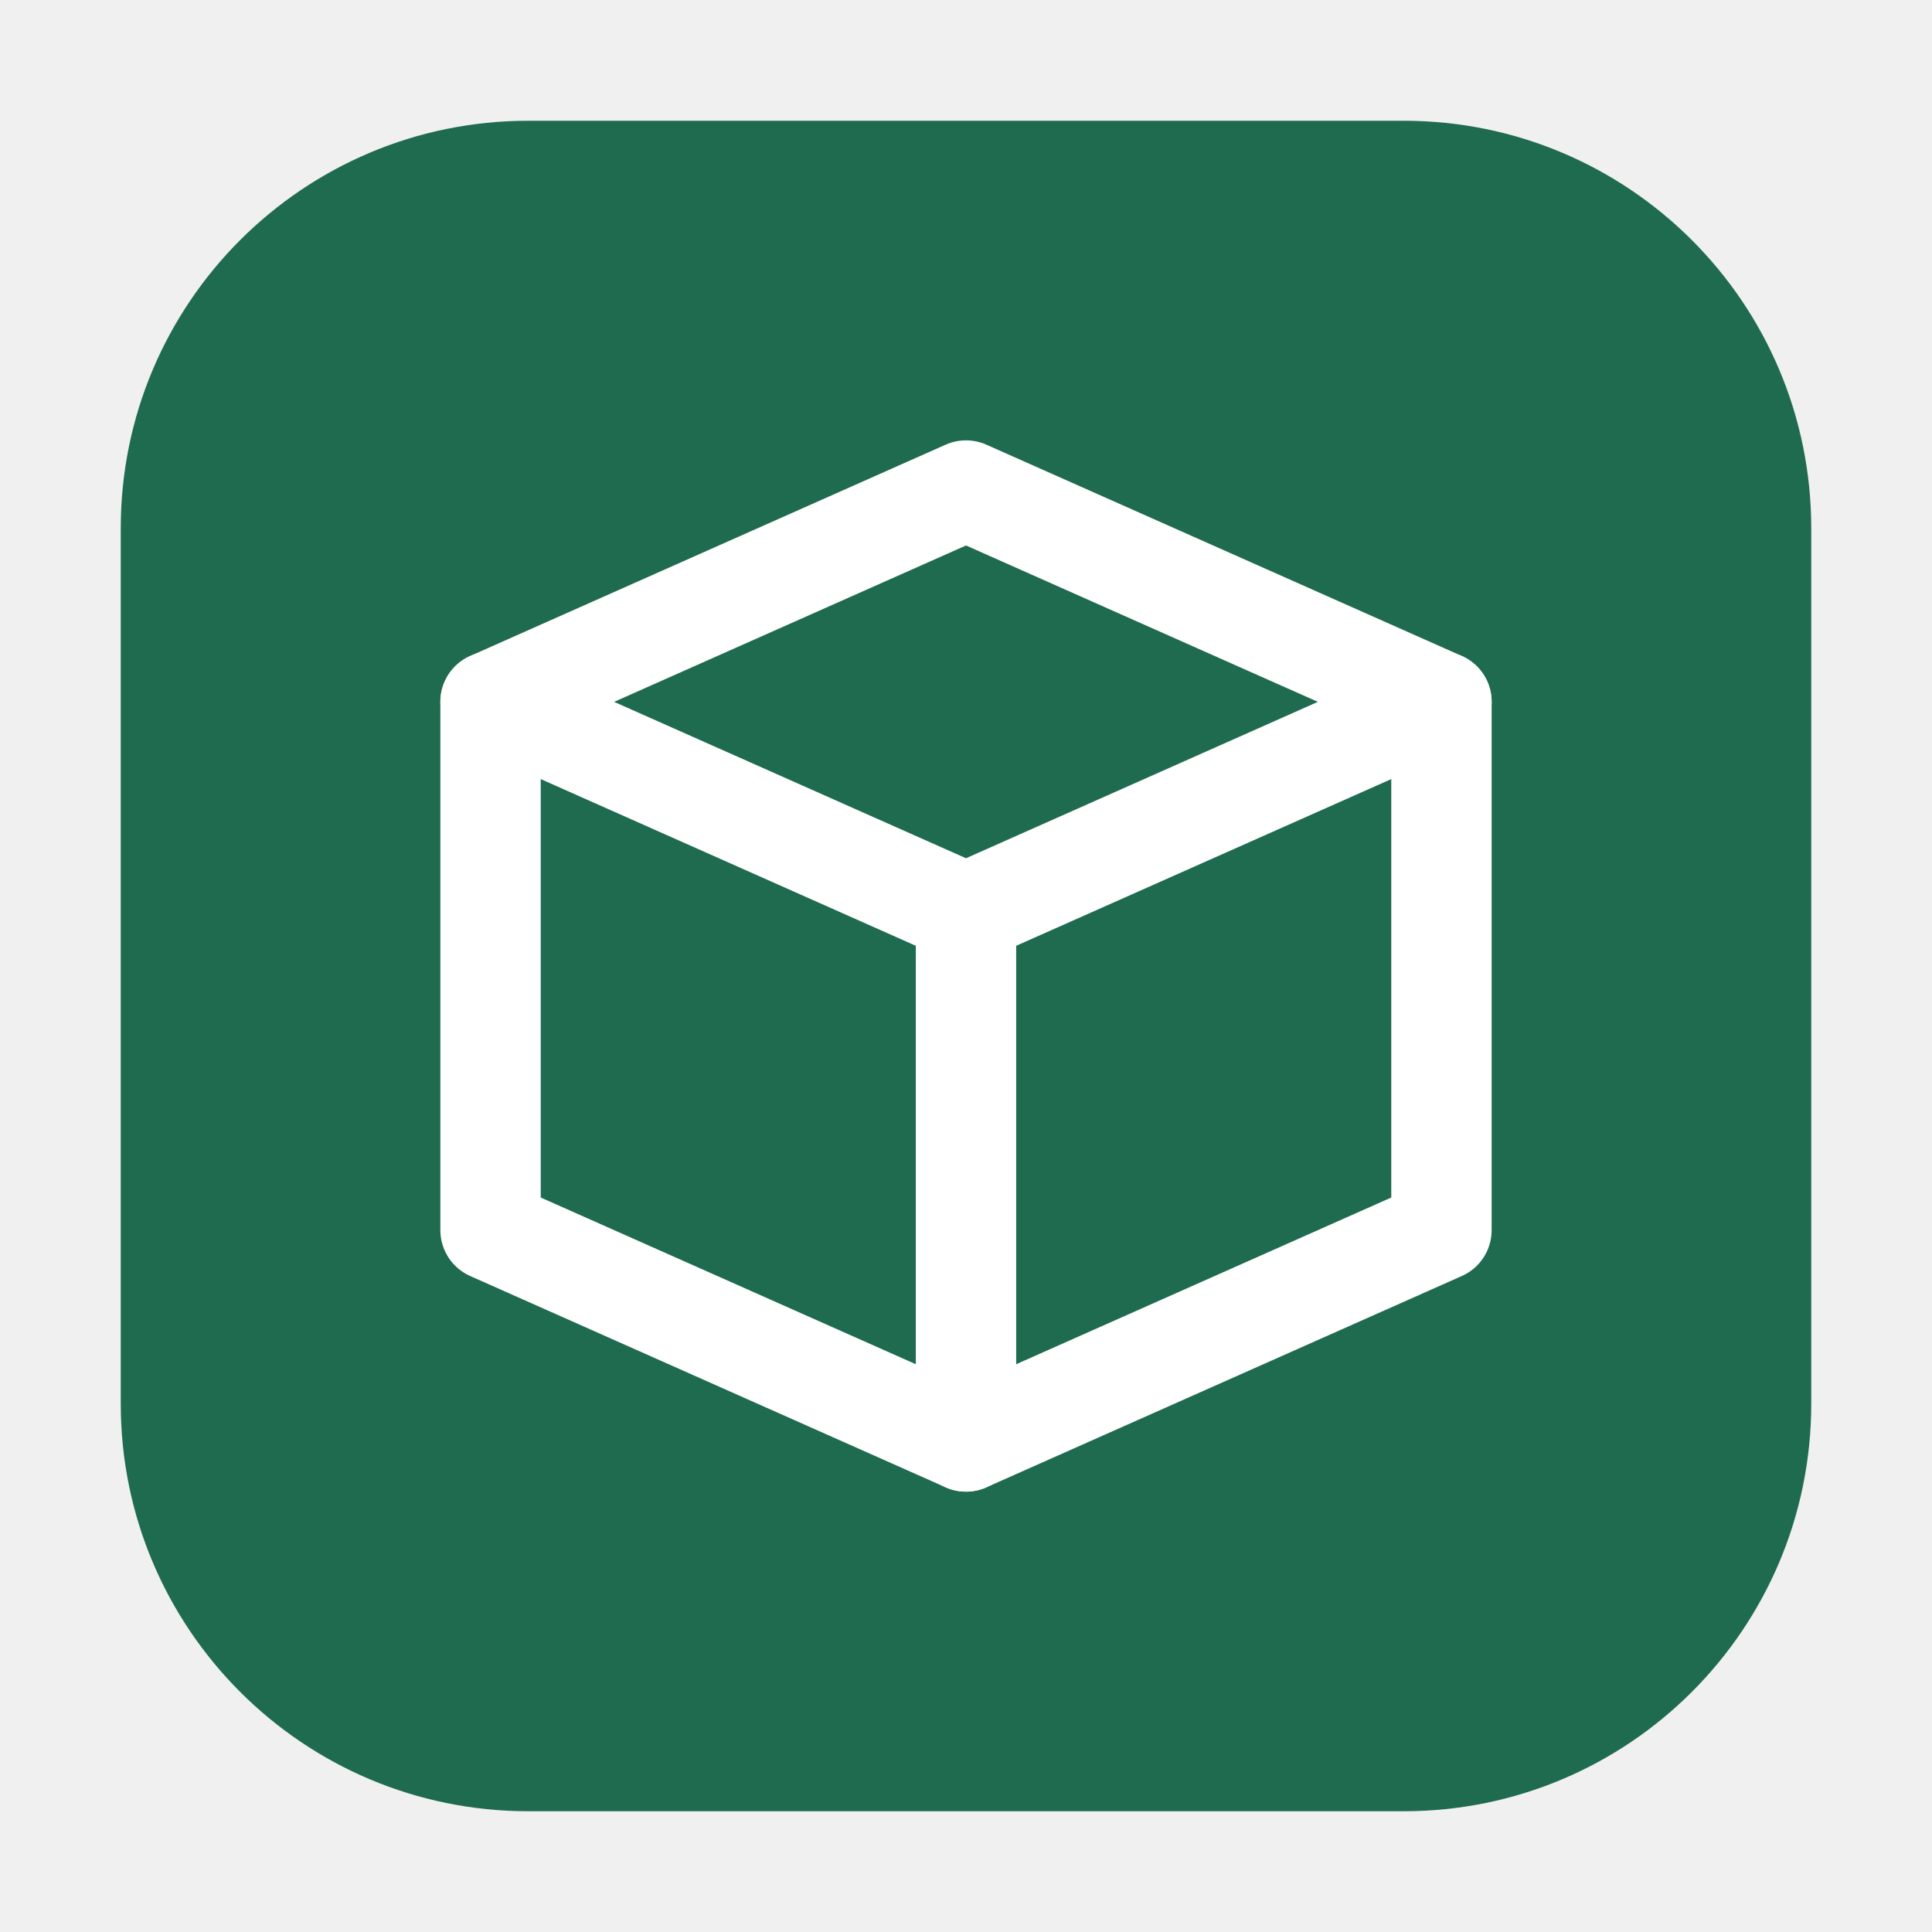
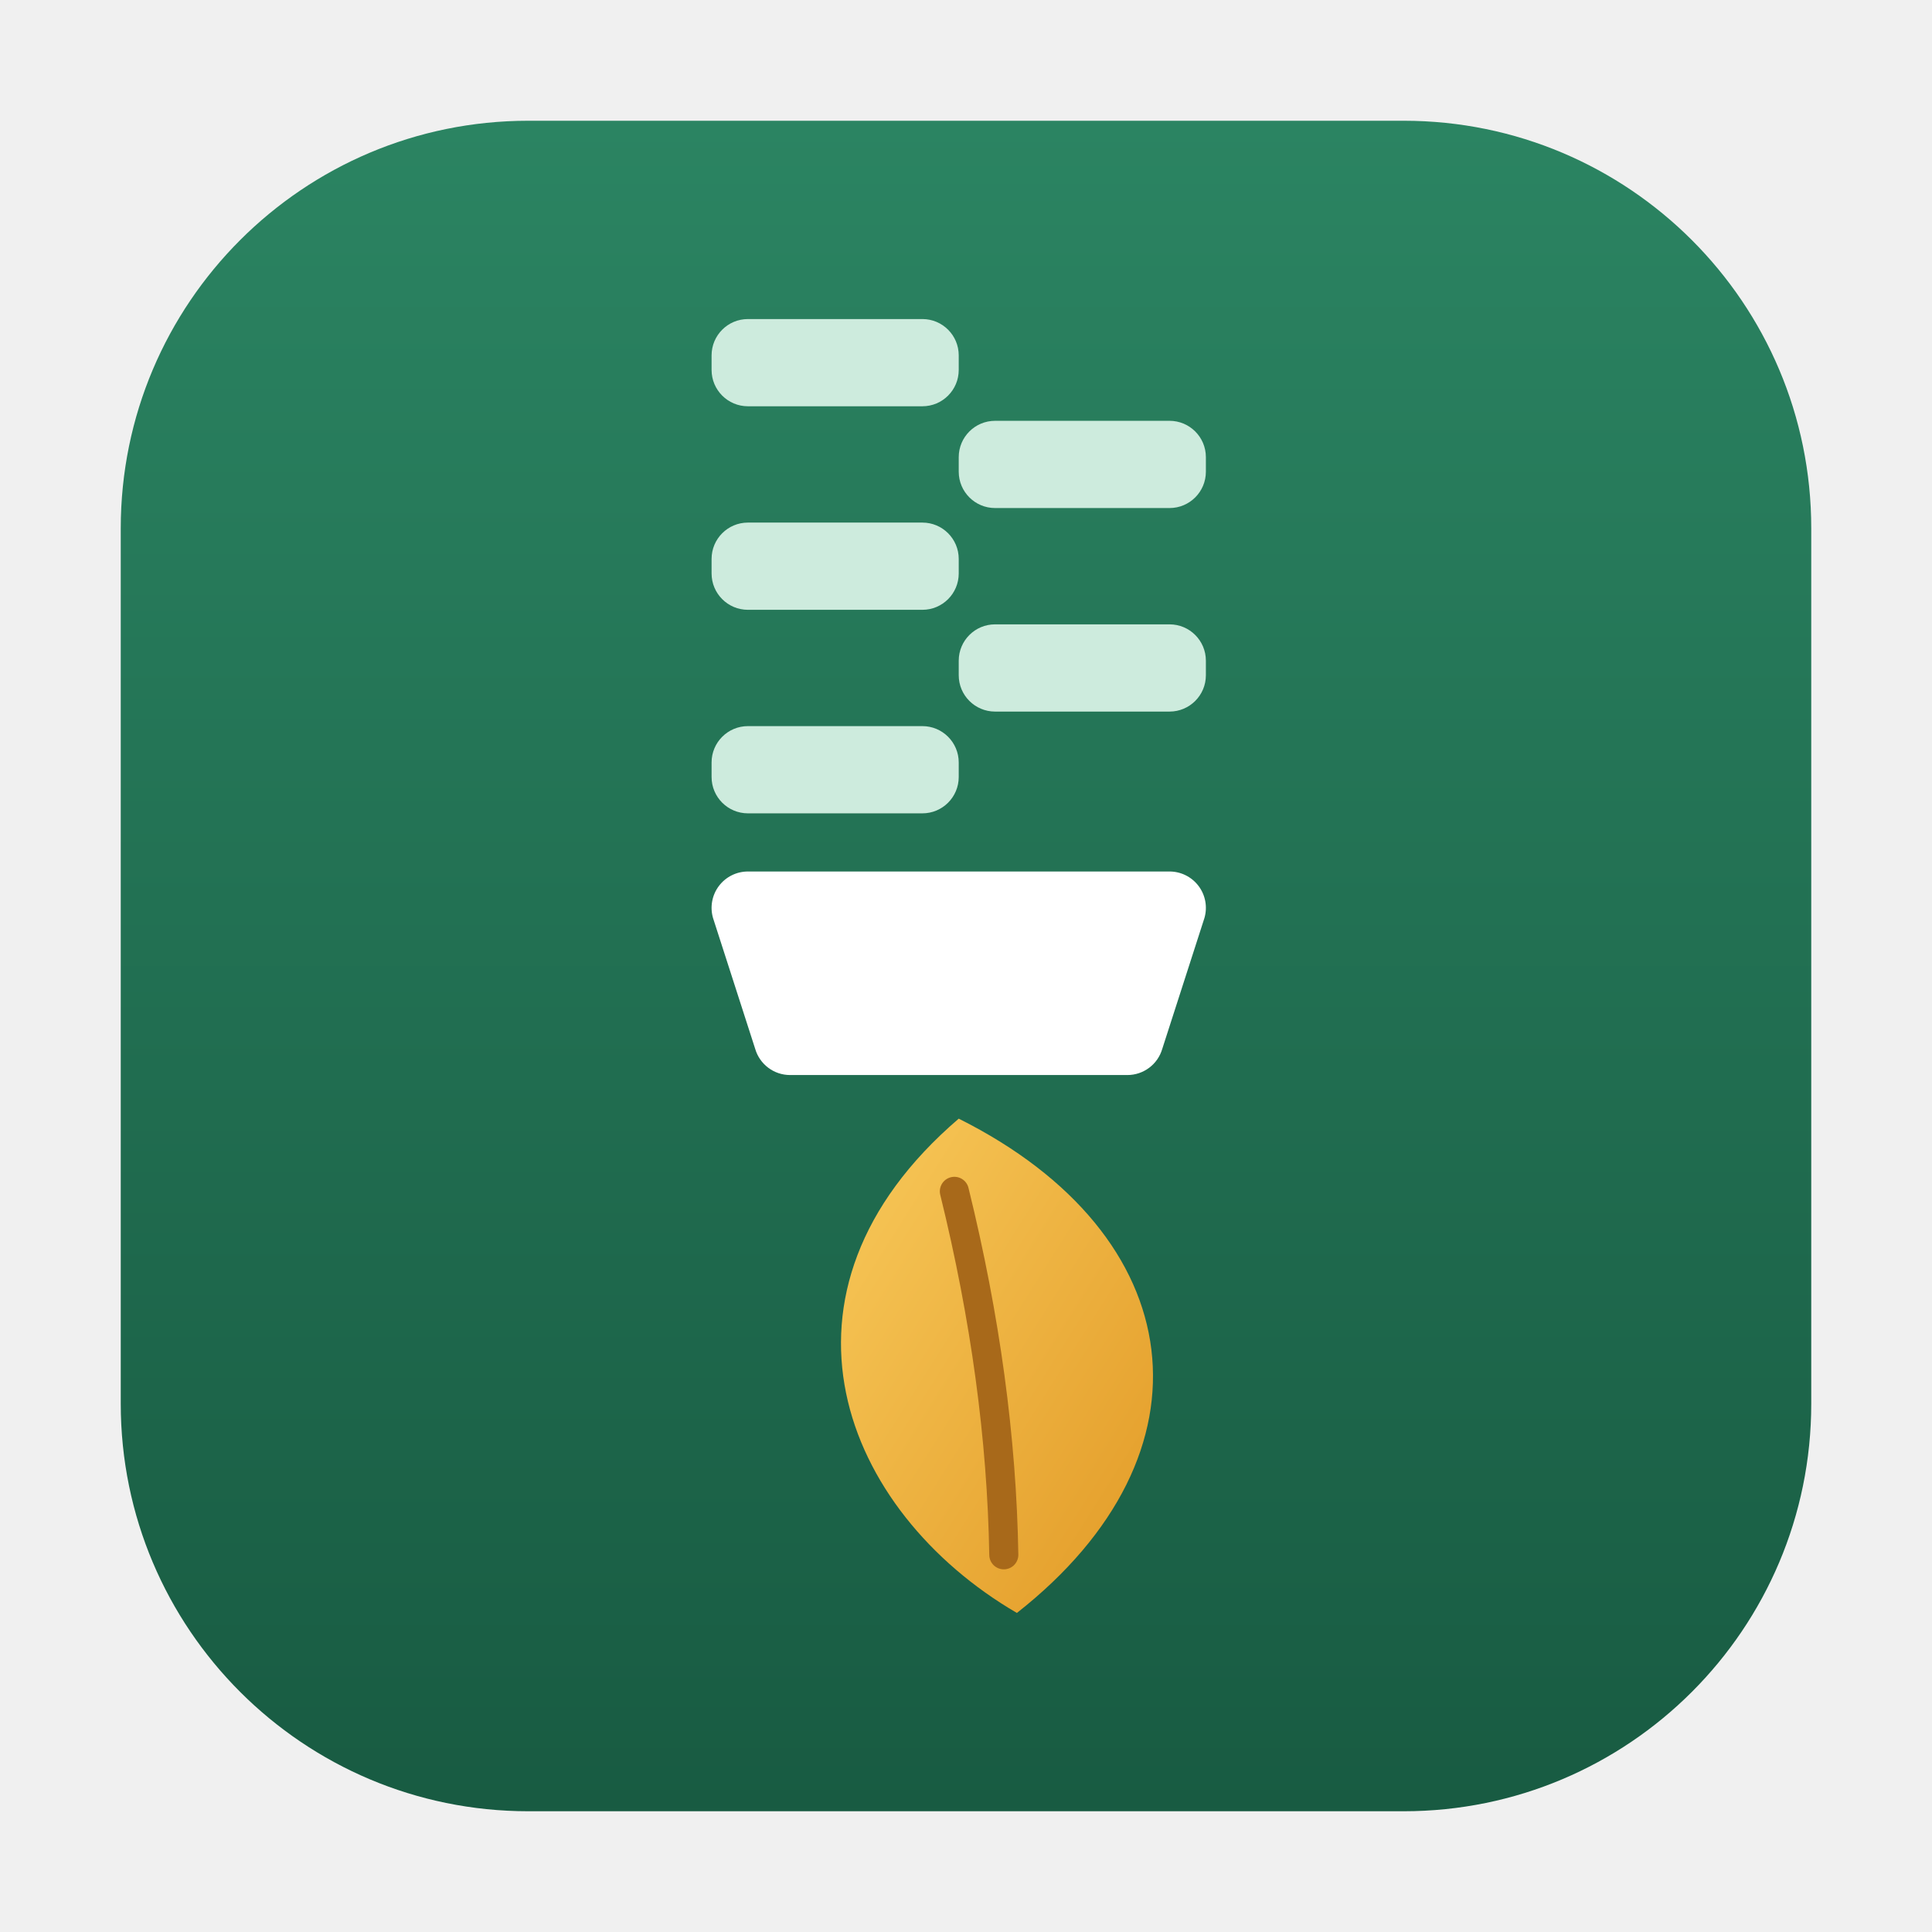
<svg xmlns="http://www.w3.org/2000/svg" viewBox="0 0 256 256">
-   <rect x="16" y="16" width="224" height="224" rx="54" fill="#1f6b4f" />
-   <g transform="translate(44 44) scale(7)" fill="none" stroke="#fff" stroke-width="1.9" stroke-linecap="round" stroke-linejoin="round">
-     <path d="M3 7l9-4 9 4-9 4-9-4z" />
-     <path d="M3 7v10l9 4 9-4V7" />
-     <path d="M12 11v10" />
+   <defs>
+     <linearGradient id="tile" x1="0" y1="0" x2="0" y2="1">
+       <stop offset="0" stop-color="#2b8462" />
+       <stop offset="1" stop-color="#185b42" />
+     </linearGradient>
+     <linearGradient id="feather" x1="0" y1="0" x2="1" y2="1">
+       <stop offset="0" stop-color="#f8c95a" />
+       <stop offset="1" stop-color="#e29a26" />
+     </linearGradient>
+   </defs>
+   <rect x="16" y="16" width="224" height="224" rx="54" fill="url(#tile)" />
+   <g transform="translate(16 16) scale(2.24) translate(50 50) scale(0.86) translate(-50.5 -52.5)">
+     <g fill="#cdebdd">
+       <rect x="33" y="8" width="17" height="6" rx="2.5" />
+       <rect x="50" y="15" width="17" height="6" rx="2.5" />
+       <rect x="33" y="22" width="17" height="6" rx="2.5" />
+       <rect x="50" y="29" width="17" height="6" rx="2.5" />
+       <rect x="33" y="36" width="17" height="6" rx="2.5" />
+     </g>
+     <path d="M35.5 46h29a2.5 2.5 0 0 1 2.4 3.2l-2.9 9A2.5 2.5 0 0 1 61.6 60H38.4a2.5 2.5 0 0 1-2.4-1.8l-2.9-9A2.5 2.5 0 0 1 35.5 46z" fill="#fff" />
+     <path d="M50 63c16 8 18 23 4 34-12-7-18-22-4-34z" fill="url(#feather)" />
+     <path d="M49.7 68q3.2 13 3.4 25" fill="none" stroke="#a8691a" stroke-width="2" stroke-linecap="round" />
  </g>
</svg>
